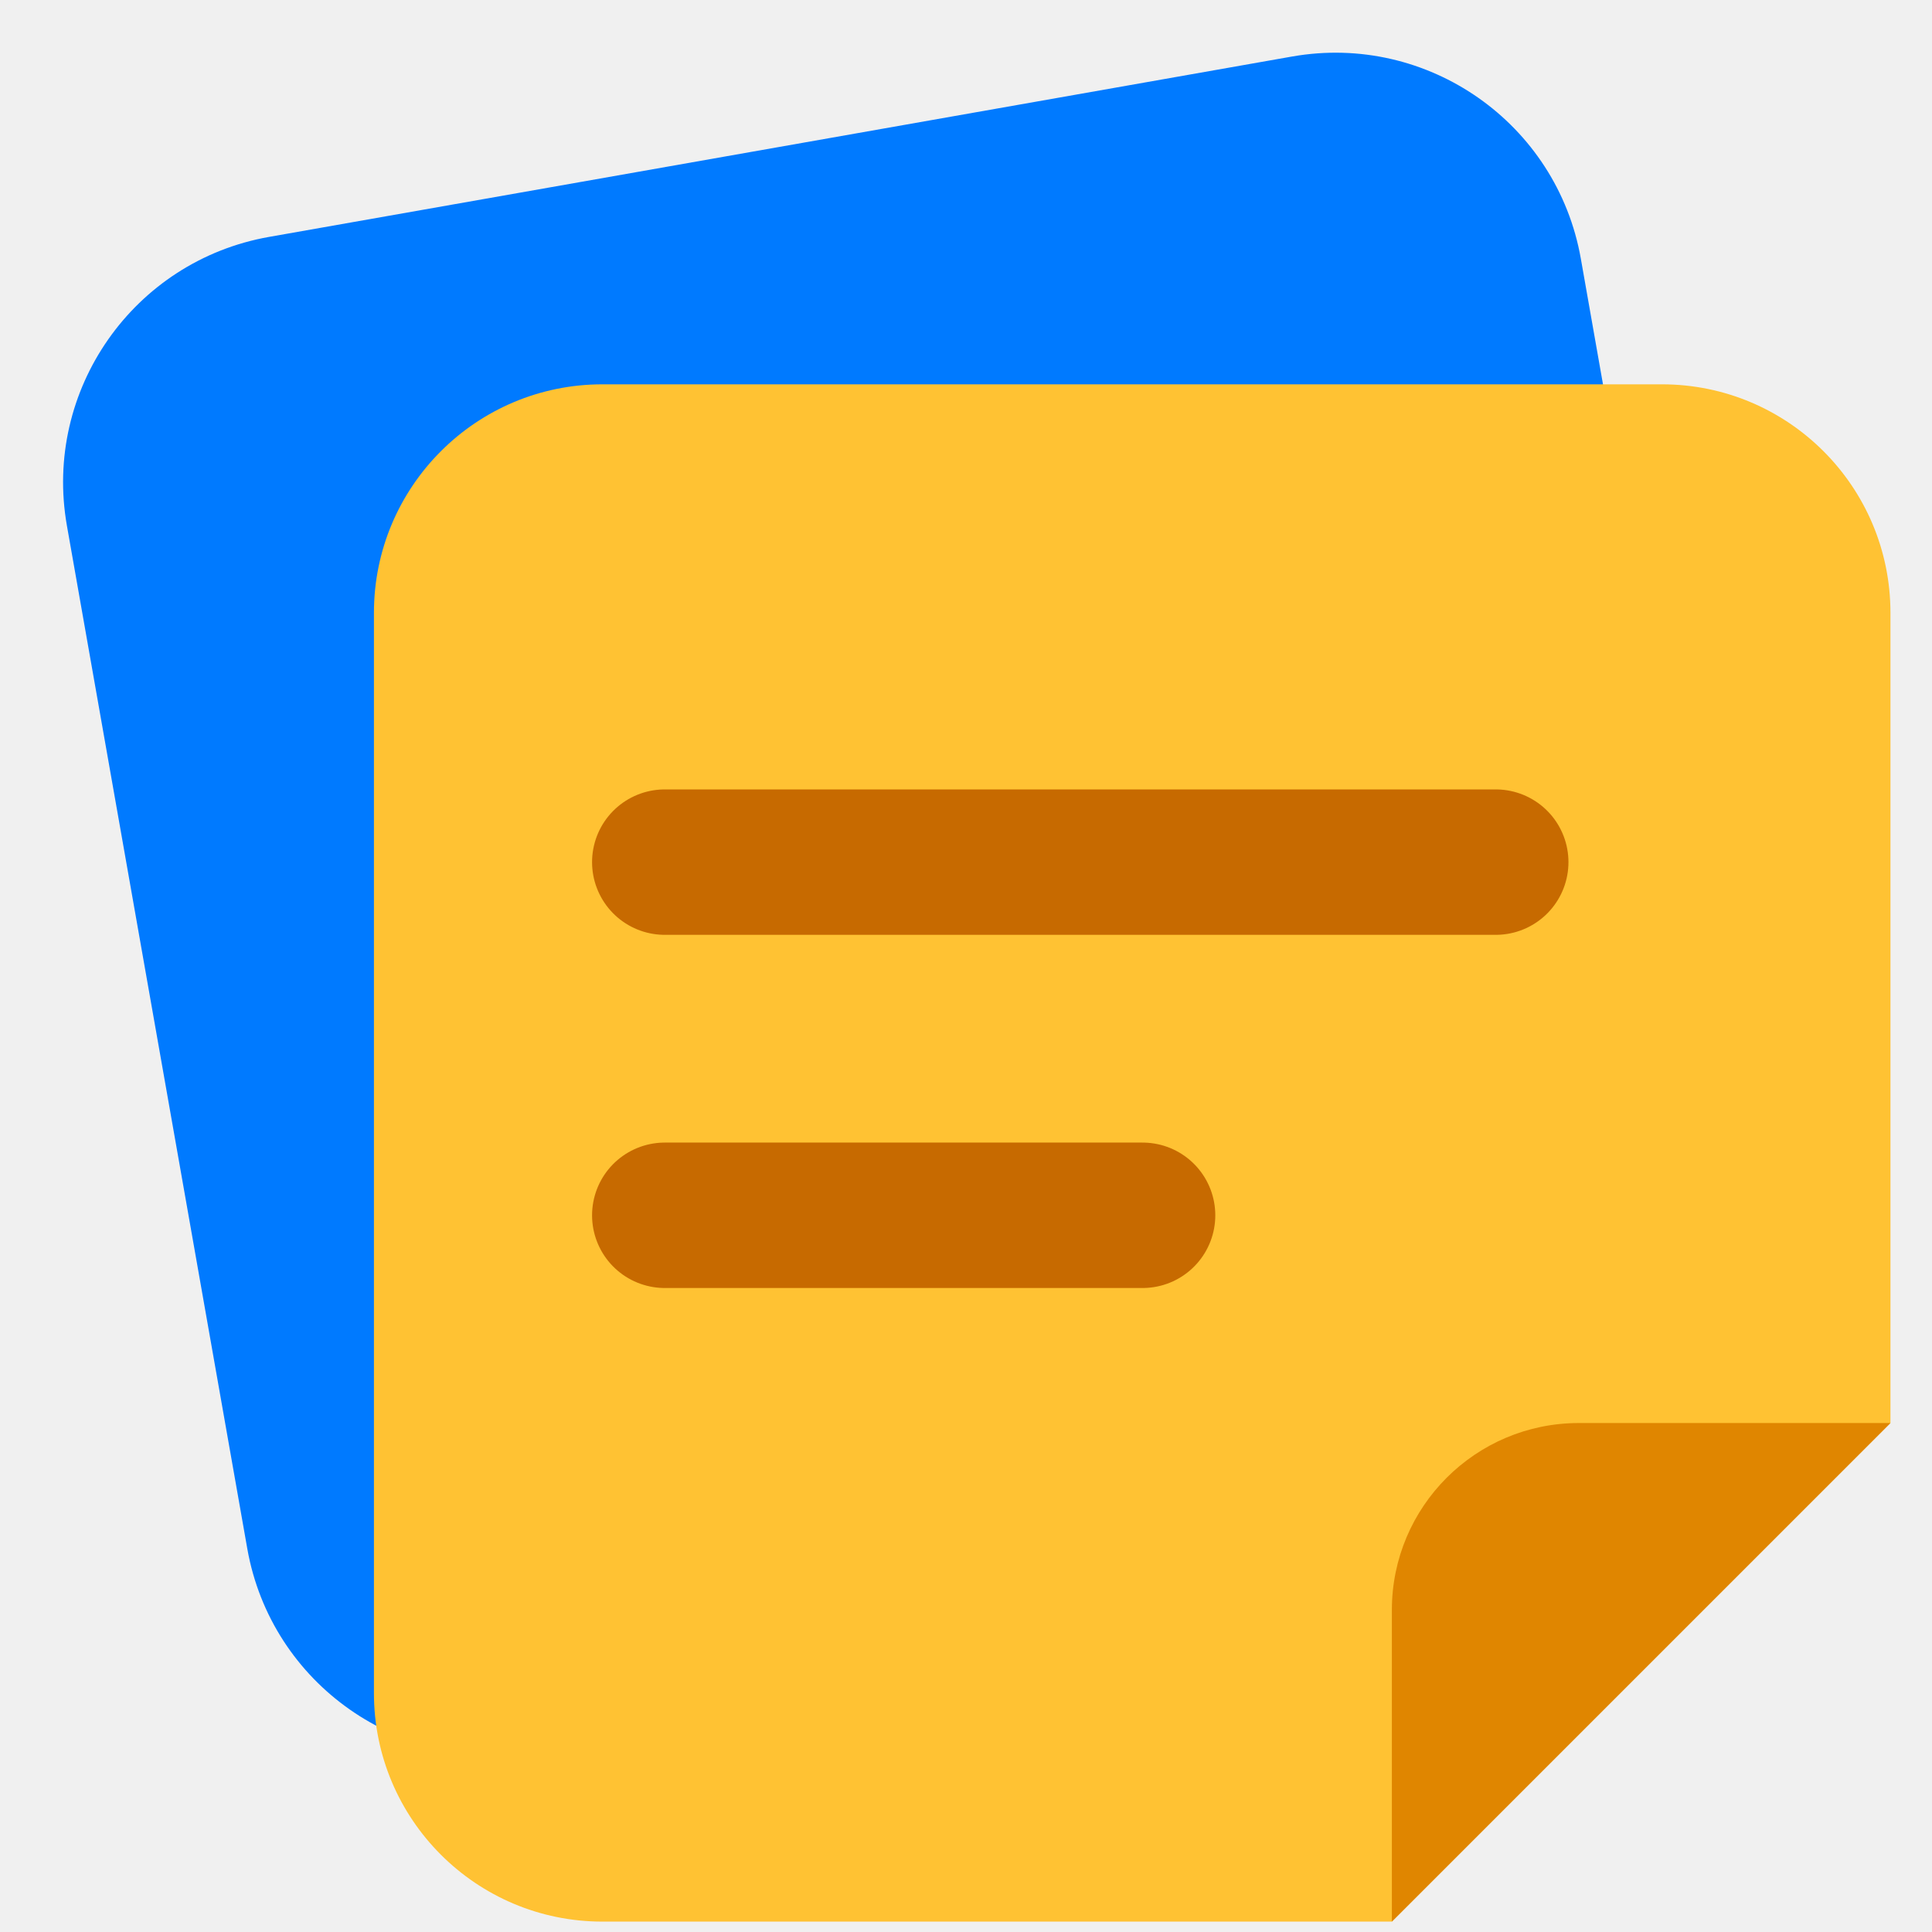
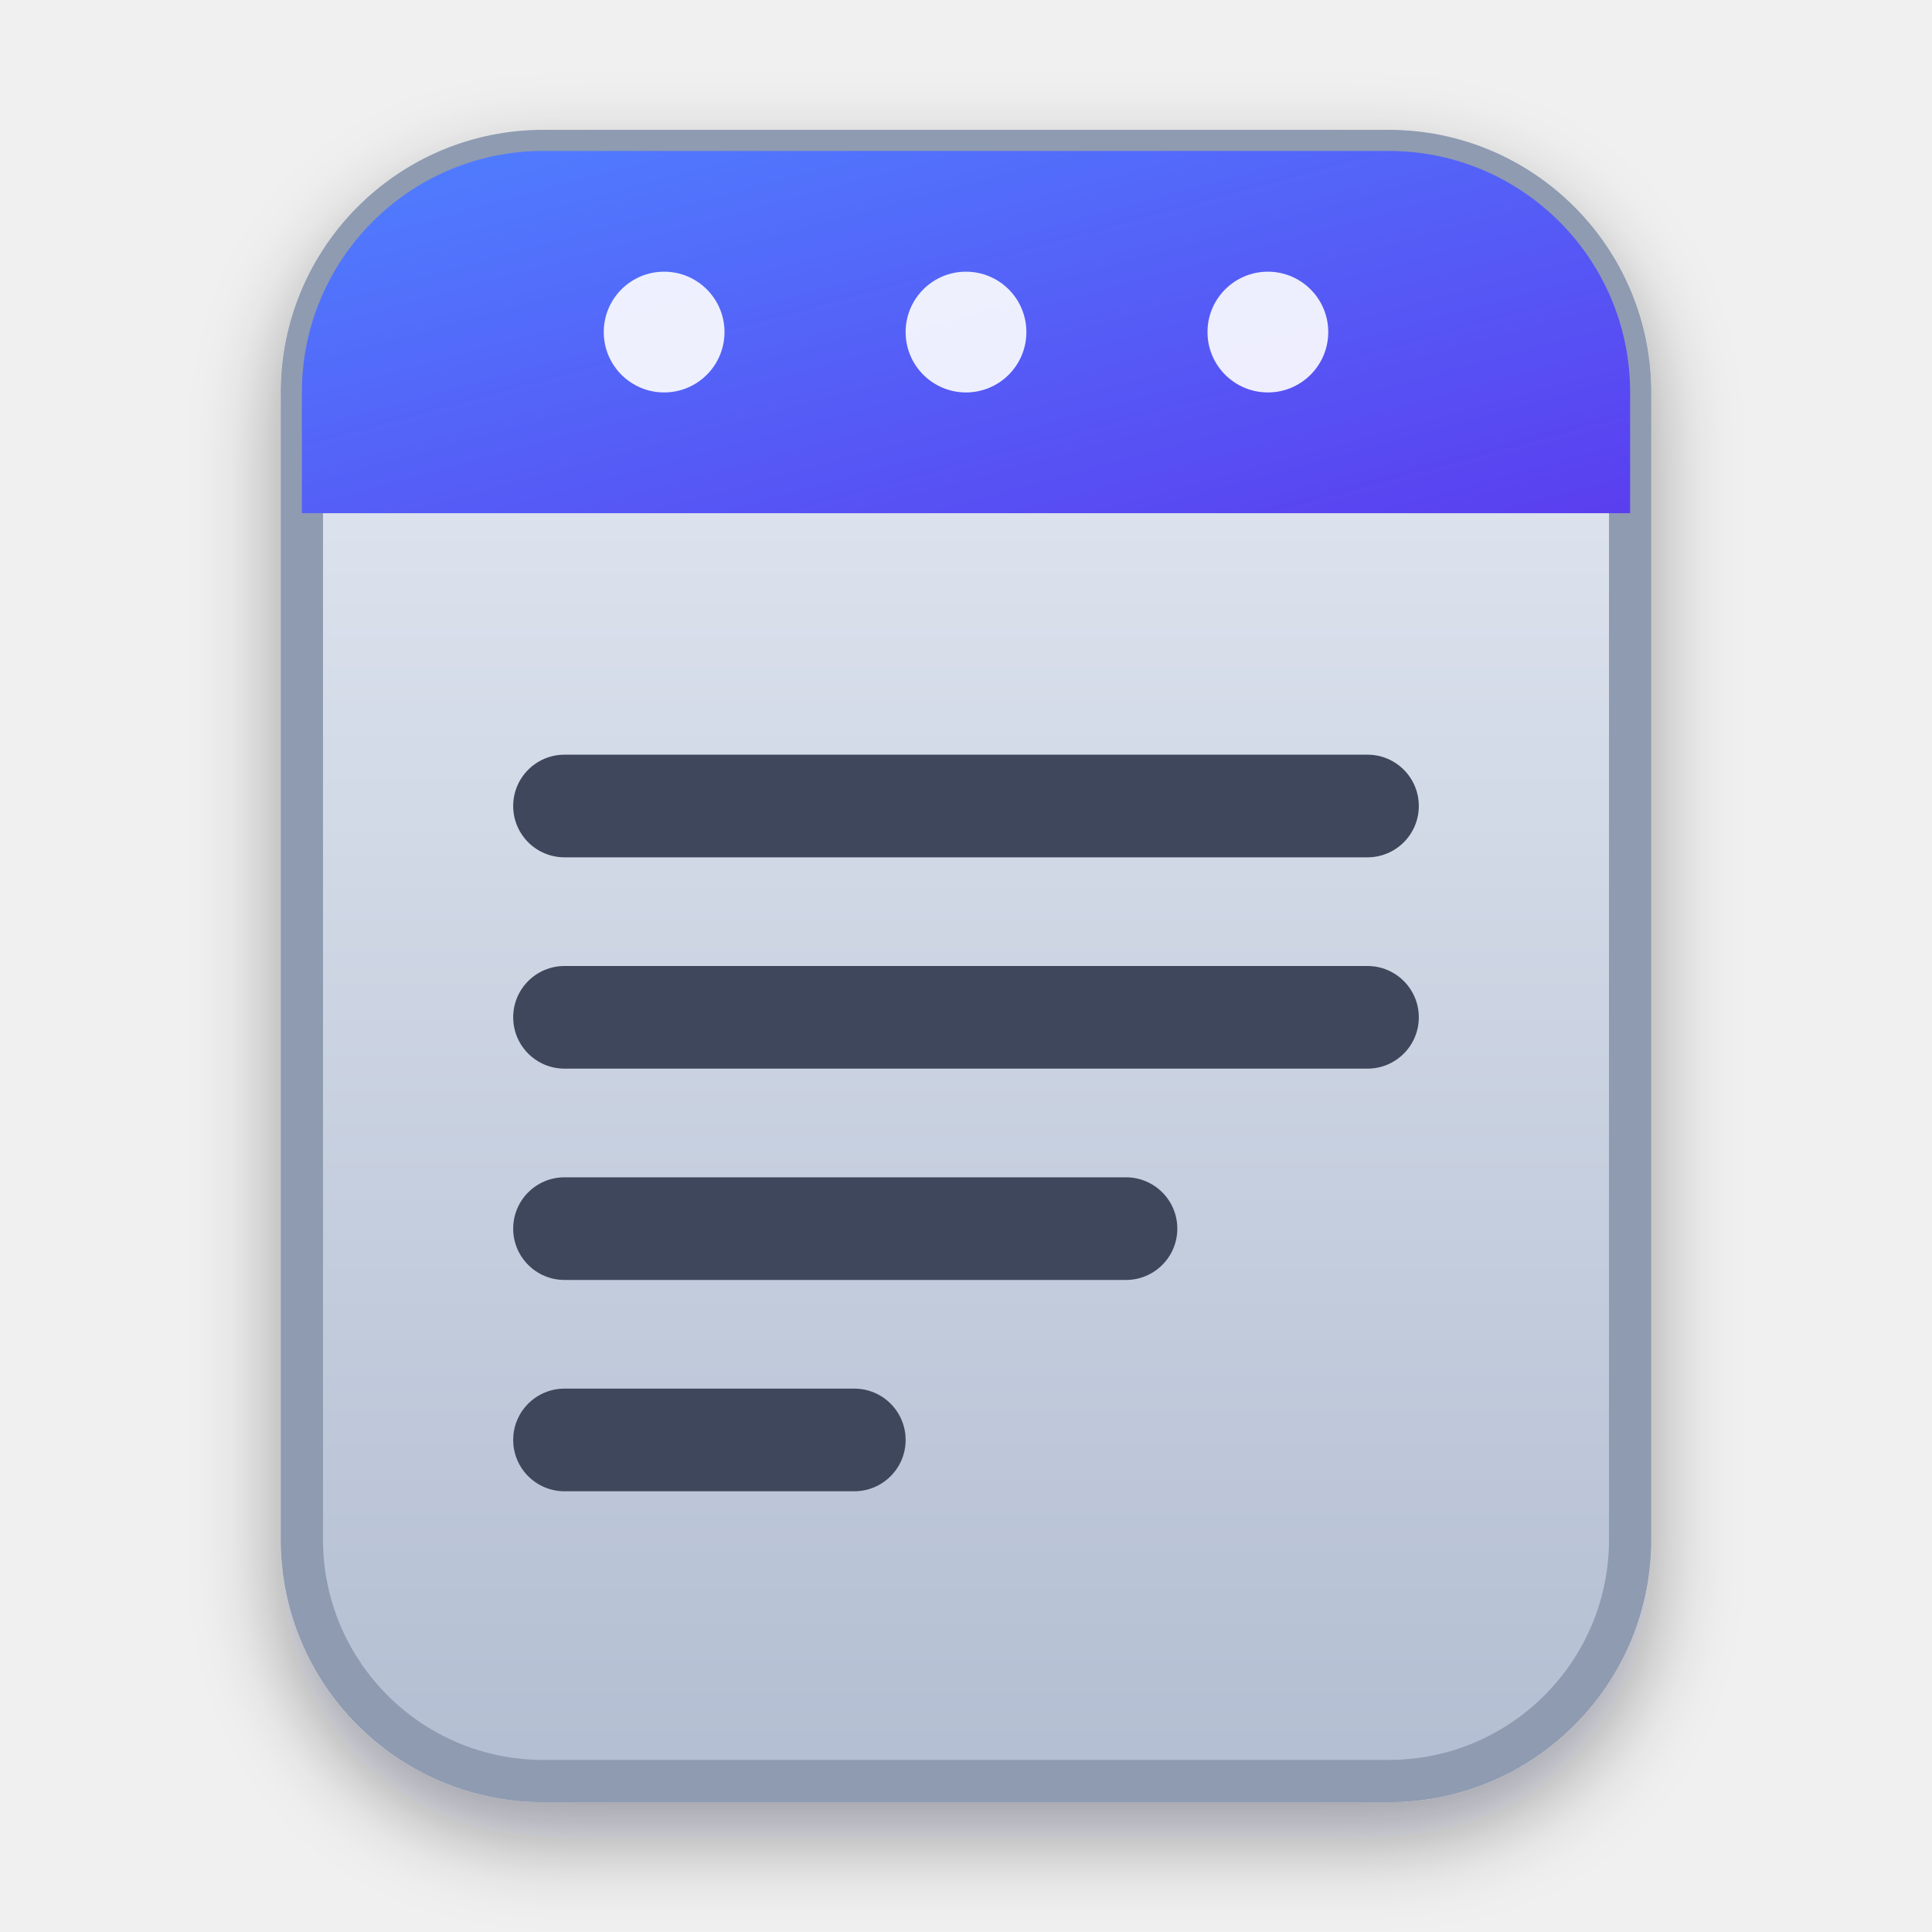
- <svg xmlns="http://www.w3.org/2000/svg" viewBox="30 27 186 186" width="256" height="256" role="img" aria-label="Quantalog Notes">
-   <rect x="44" y="40" width="148" height="148" rx="24" fill="#007AFF" transform="rotate(-10 118 114)" />
-   <path d="M88 64h102a22 22 0 0 1 22 22v78l-48 48H88a22 22 0 0 1-22-22V86a22 22 0 0 1 22-22z" fill="#FFC233" />
-   <path d="M212 164h-30a18 18 0 0 0-18 18v30z" fill="#E08600" />
-   <path d="M94 110h80M94 144h46" fill="none" stroke="#C76A00" stroke-width="14" stroke-linecap="round" />
+ <svg xmlns="http://www.w3.org/2000/svg" viewBox="0 0 64 64" width="256" height="256" role="img" aria-label="Quantalog Notes">
+   <defs>
+     <linearGradient id="p" x1="0" y1="0" x2="0" y2="1">
+       <stop offset="0" stop-color="#E7ECF5" />
+       <stop offset="1" stop-color="#B3BED2" />
+     </linearGradient>
+     <linearGradient id="b" x1="0" y1="0" x2="1" y2="1">
+       <stop offset="0" stop-color="#4F80FF" />
+       <stop offset="1" stop-color="#5A3EEF" />
+     </linearGradient>
+     <filter id="s" x="-20%" y="-20%" width="140%" height="140%">
+       <feDropShadow dx="0" dy="1.2" stdDeviation="1.4" flood-color="#0B1020" flood-opacity="0.35" />
+     </filter>
+   </defs>
+   <rect x="10" y="5" width="44" height="54" rx="8" fill="url(#p)" stroke="#8F9BB1" stroke-width="1.4" filter="url(#s)" />
+   <path d="M18 5h28a8 8 0 0 1 8 8v4H10v-4a8 8 0 0 1 8-8z" fill="url(#b)" />
+   <circle cx="22" cy="11" r="2" fill="#FFFFFF" opacity="0.9" />
+   <circle cx="32" cy="11" r="2" fill="#FFFFFF" opacity="0.9" />
+   <circle cx="42" cy="11" r="2" fill="#FFFFFF" opacity="0.9" />
+   <rect x="17" y="25" width="30" height="3.4" rx="1.7" fill="#3E475C" />
+   <rect x="17" y="32" width="30" height="3.4" rx="1.7" fill="#3E475C" />
+   <rect x="17" y="39" width="22" height="3.4" rx="1.7" fill="#3E475C" />
+   <rect x="17" y="46" width="13" height="3.4" rx="1.7" fill="#3E475C" />
</svg>
